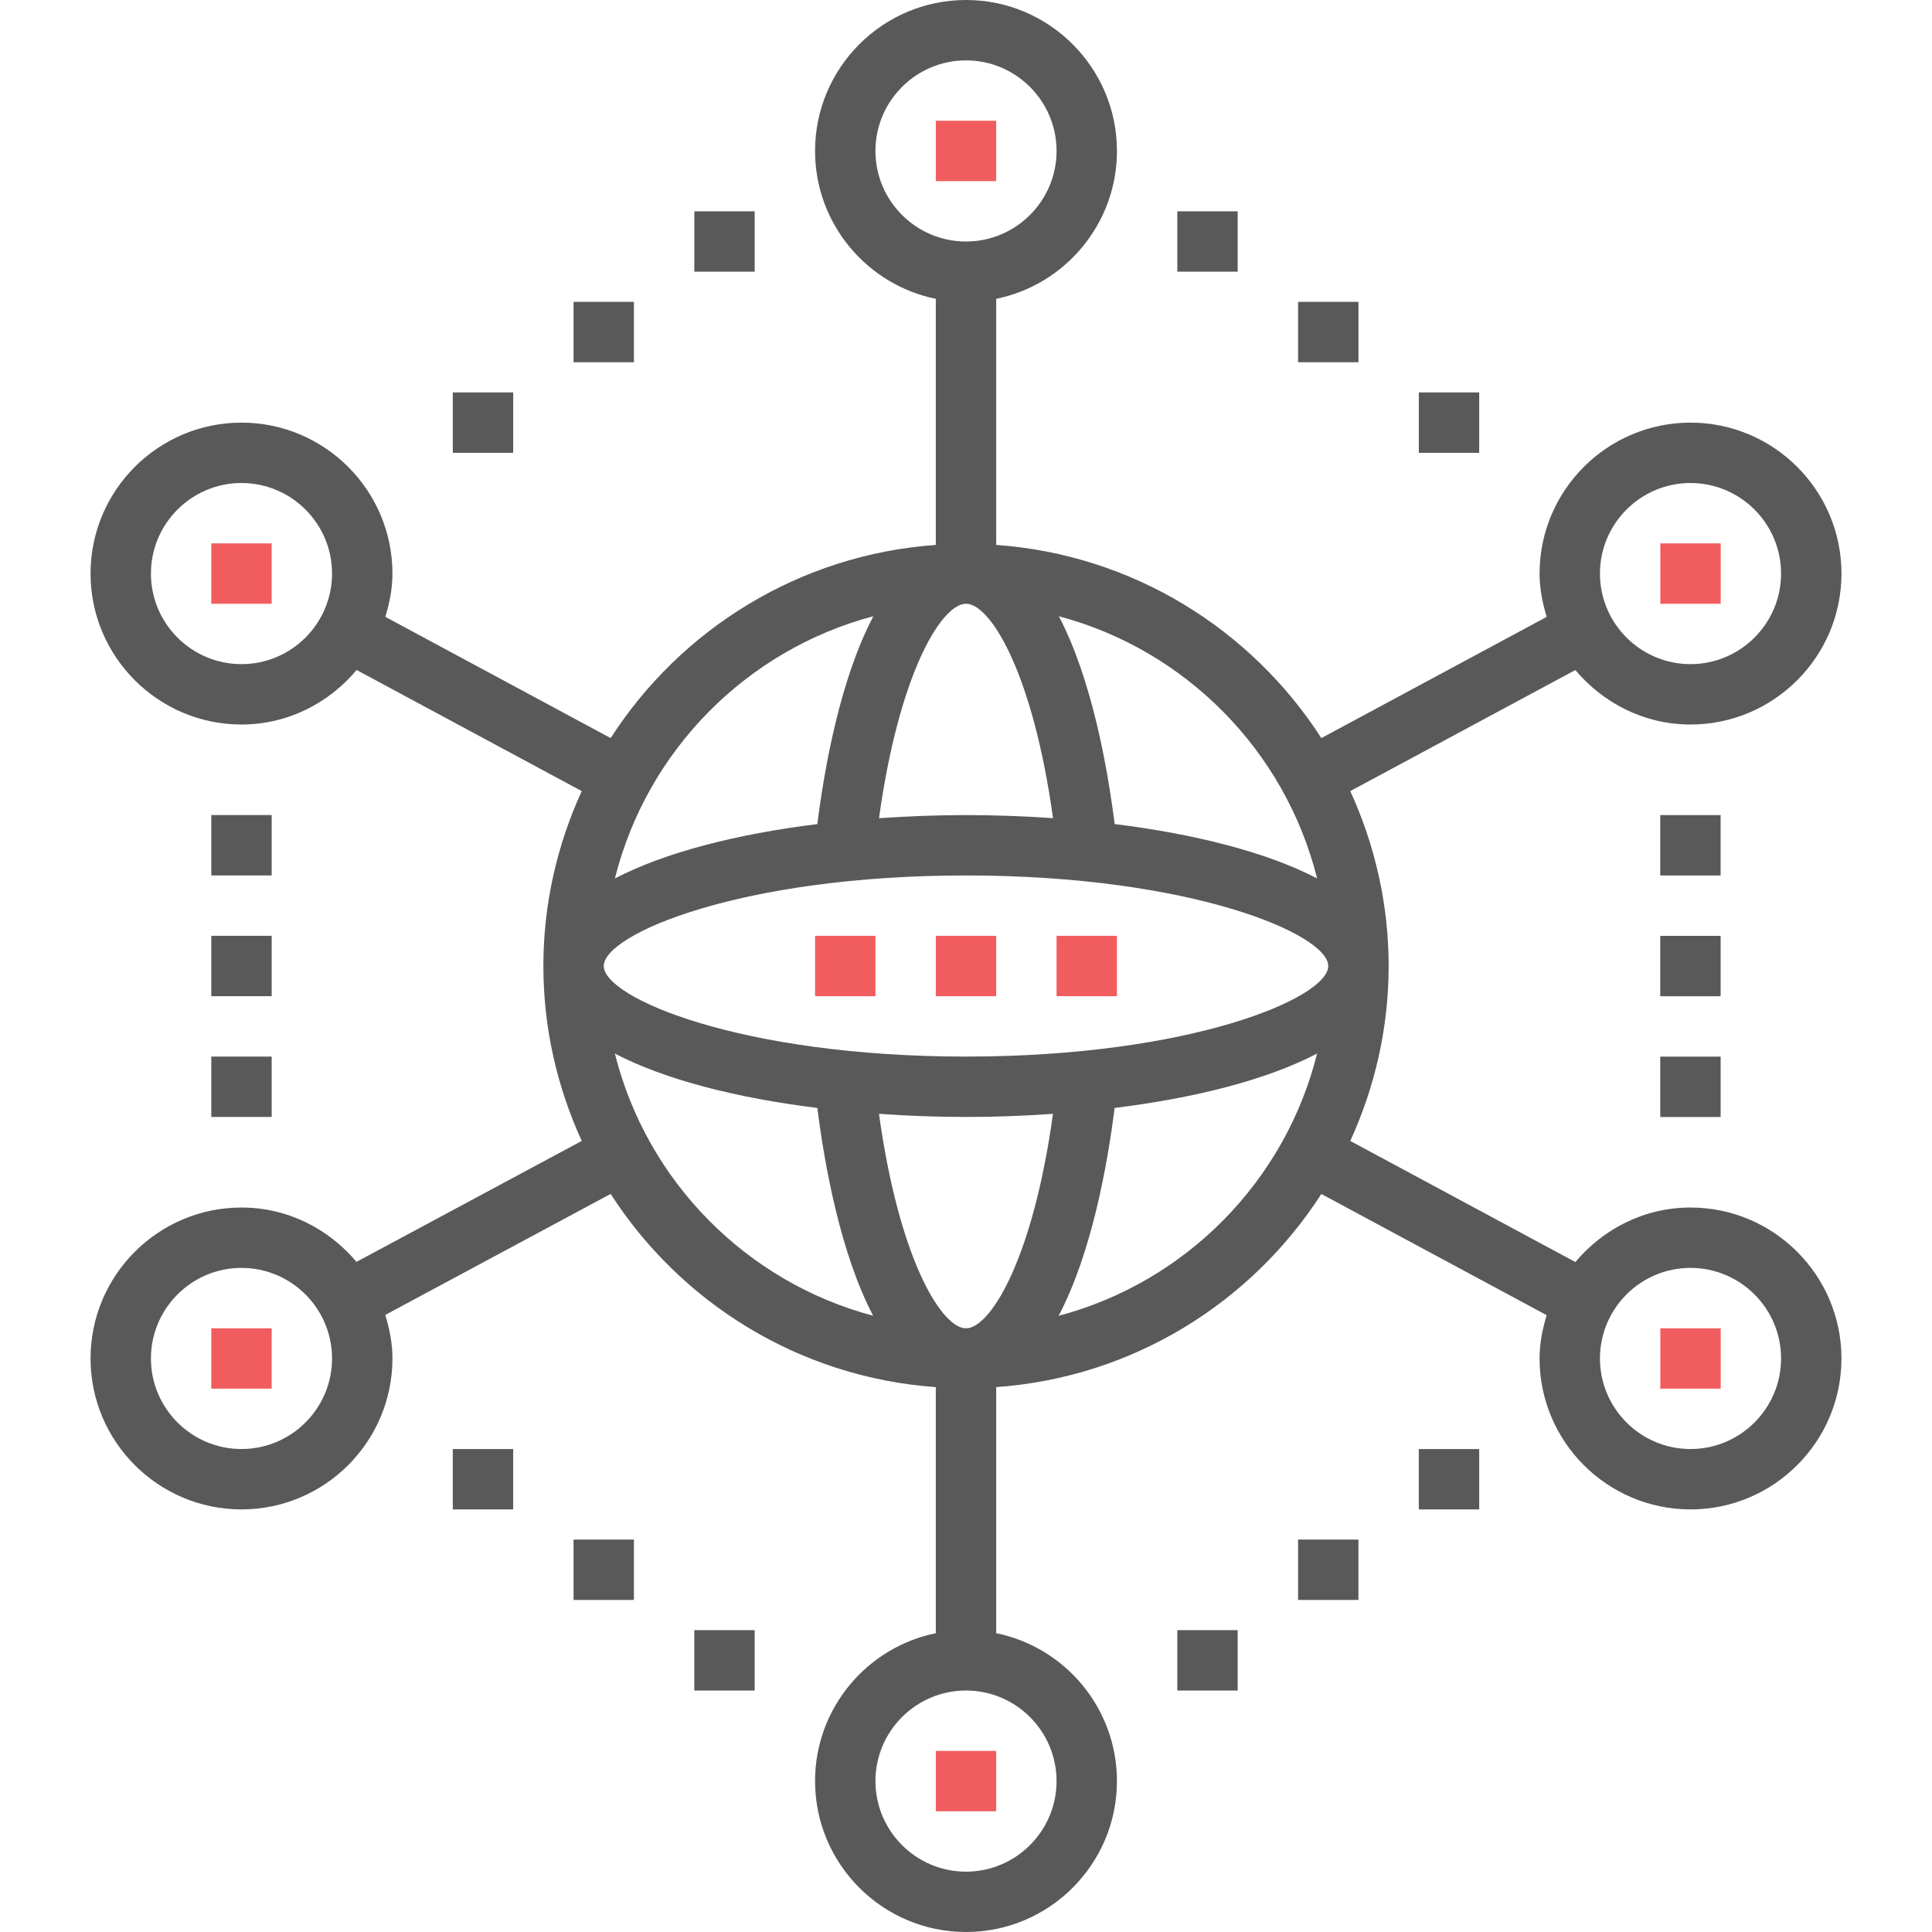
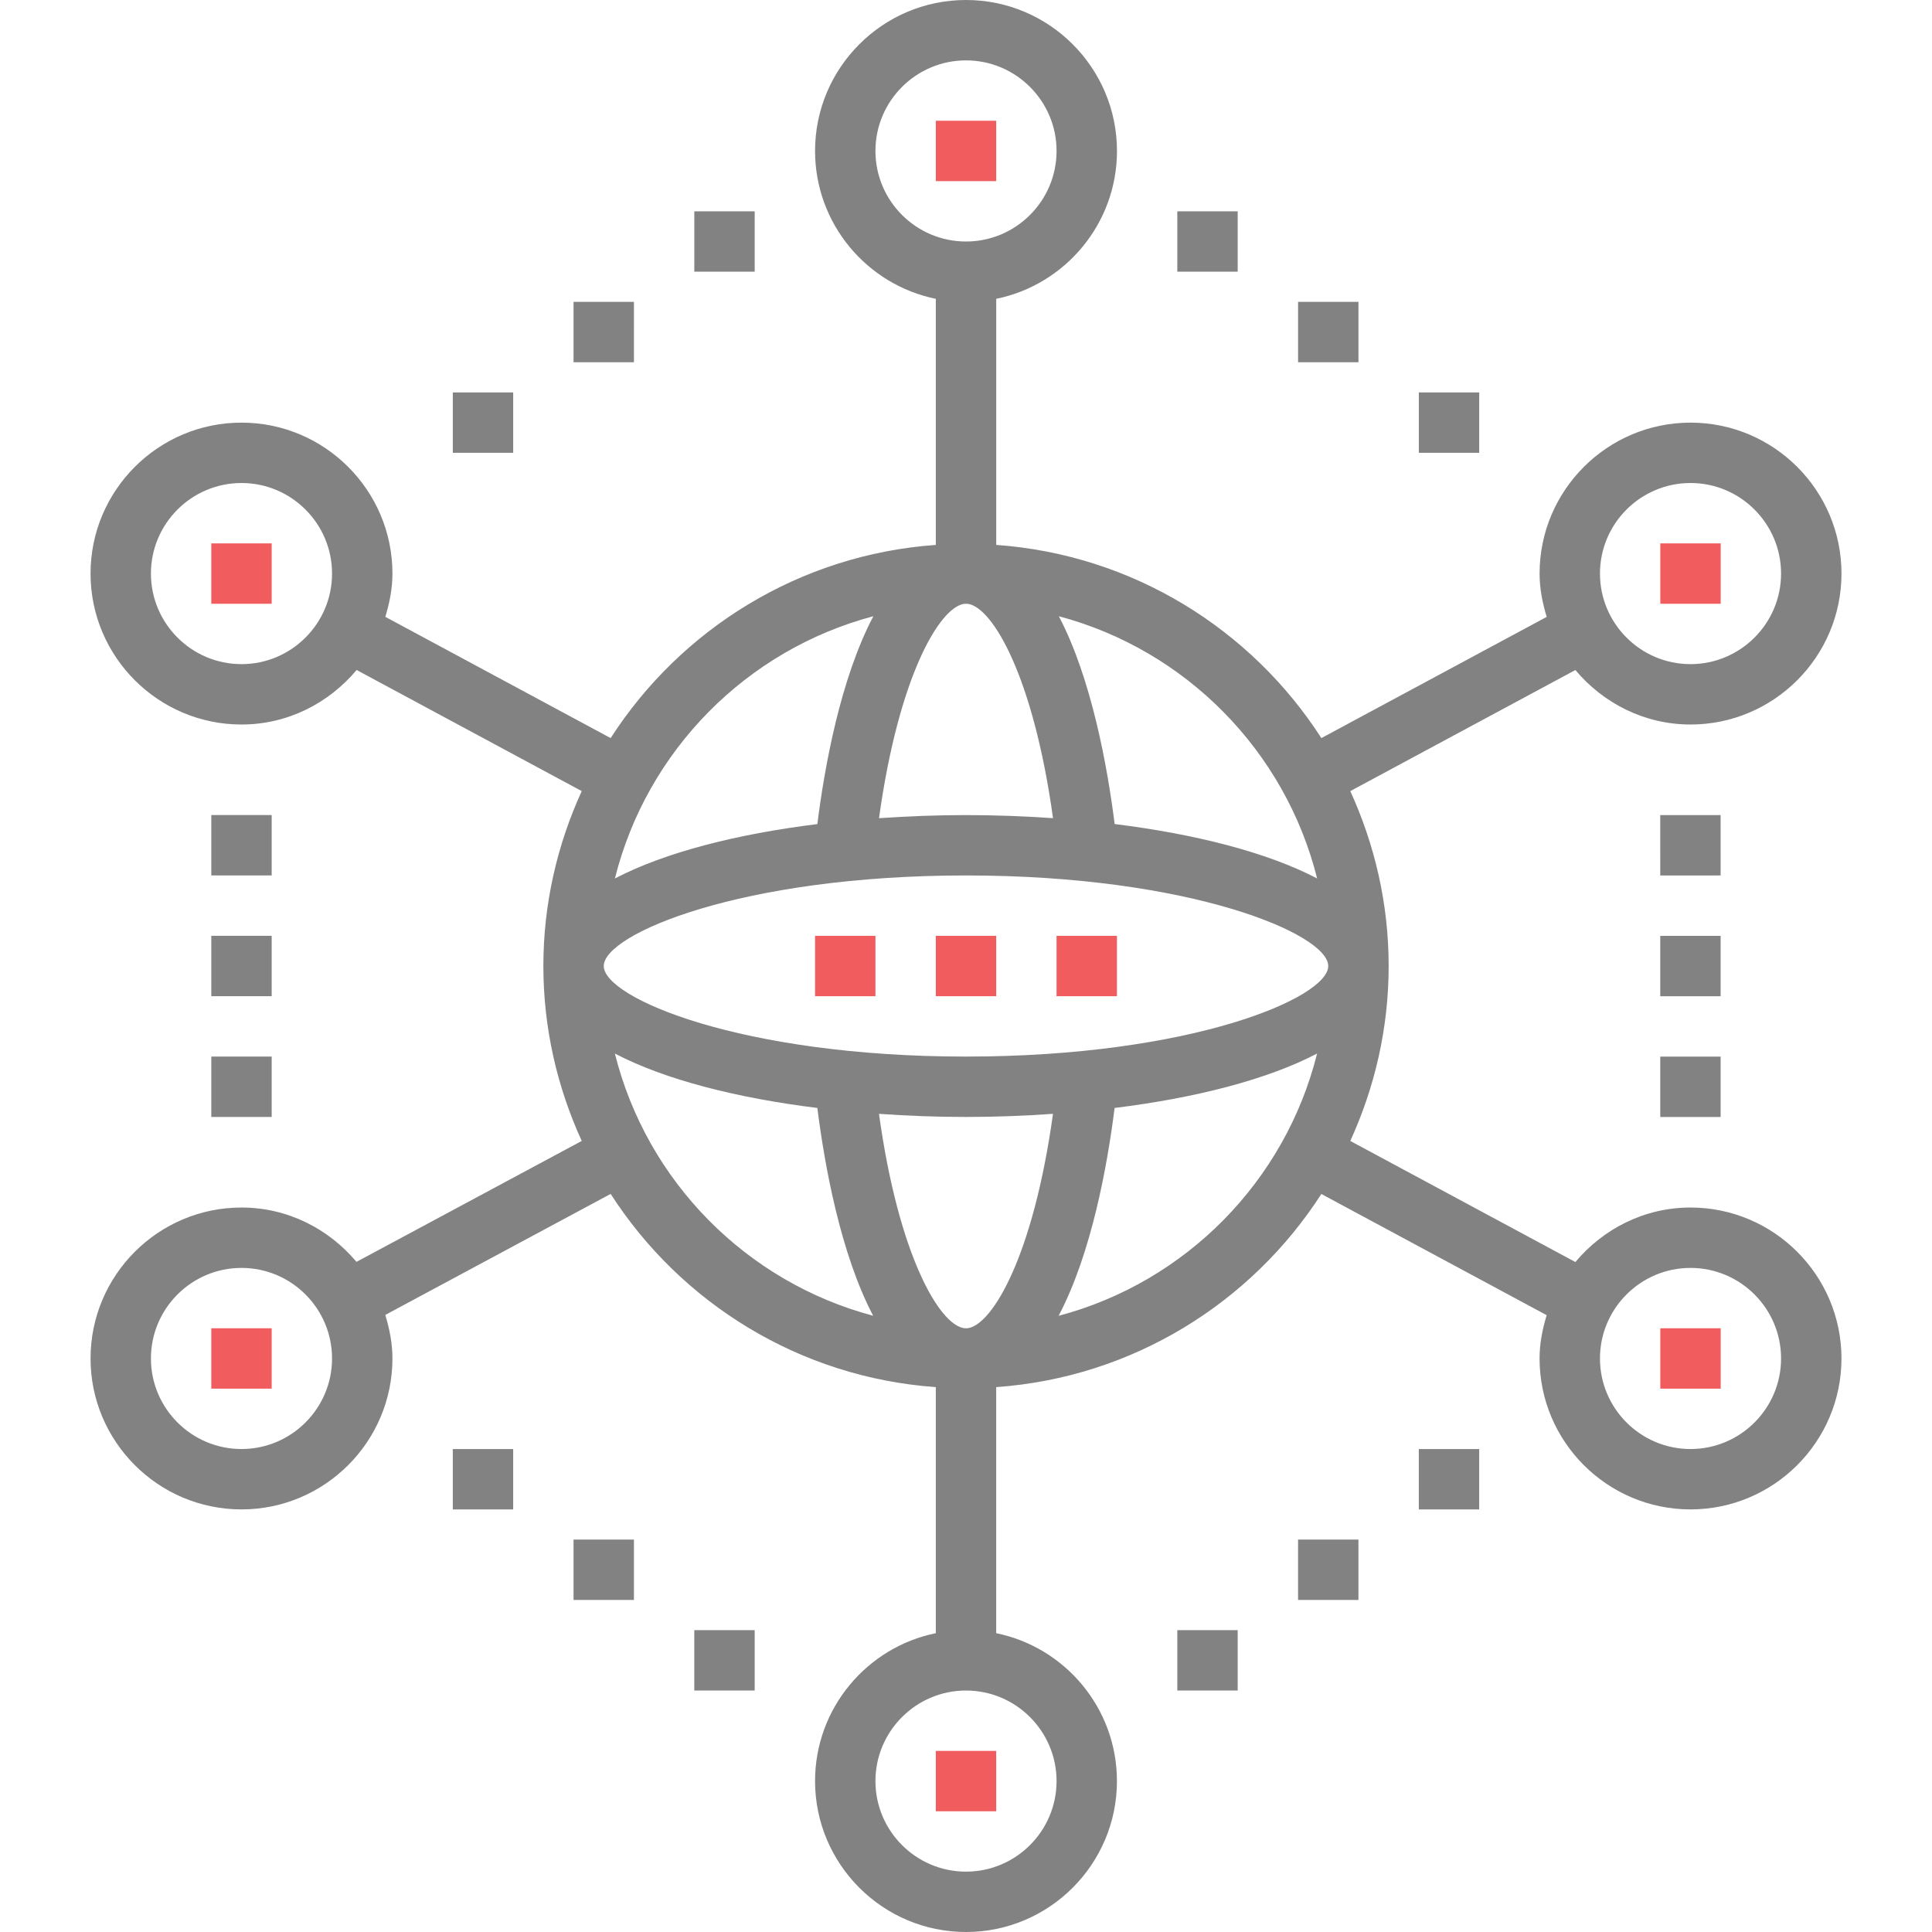
- <svg xmlns="http://www.w3.org/2000/svg" version="1.1" id="Layer_1" x="0px" y="0px" width="150px" height="150px" viewBox="0 0 150 150" style="enable-background:new 0 0 150 150;" xml:space="preserve">
-   <path style="fill:#59595A;" d="M131.251,93.752c-3.601,0-6.788,1.668-8.939,4.233l-17.476-9.402  c1.892-4.146,2.978-8.734,2.978-13.582c0-4.847-1.086-9.436-2.979-13.58l17.475-9.4c2.154,2.562,5.342,4.23,8.942,4.23  c6.462,0,11.719-5.258,11.719-11.72c0-6.461-5.257-11.718-11.719-11.718s-11.72,5.257-11.72,11.718c0,1.177,0.228,2.291,0.552,3.364  l-17.494,9.41c-5.444-8.456-14.651-14.243-25.245-14.998V23.201c5.342-1.09,9.375-5.822,9.375-11.482C86.719,5.257,81.462,0,75,0  S63.281,5.257,63.281,11.719c0,5.66,4.033,10.393,9.375,11.482v19.106c-10.596,0.755-19.801,6.542-25.245,14.998l-17.494-9.413  c0.324-1.07,0.552-2.185,0.552-3.361c0-6.461-5.258-11.718-11.72-11.718S7.03,38.07,7.03,44.531c0,6.462,5.257,11.72,11.719,11.72  c3.603,0,6.788-1.669,8.939-4.233l17.478,9.403c-1.896,4.145-2.979,8.733-2.979,13.58c0,4.845,1.084,9.435,2.979,13.581  l-17.489,9.389c-2.152-2.558-5.332-4.219-8.928-4.219c-6.462,0-11.719,5.257-11.719,11.719c0,6.461,5.257,11.719,11.719,11.719  s11.72-5.258,11.72-11.719c0-1.184-0.23-2.302-0.556-3.38l17.498-9.396c5.442,8.459,14.651,14.248,25.245,15v19.106  c-5.342,1.088-9.375,5.822-9.375,11.48C63.281,144.743,68.538,150,75,150s11.719-5.257,11.719-11.719  c0-5.658-4.033-10.396-9.375-11.48v-19.106c10.596-0.752,19.801-6.541,25.245-14.995l17.494,9.41  c-0.324,1.068-0.552,2.185-0.552,3.361c0,6.461,5.258,11.719,11.72,11.719s11.719-5.258,11.719-11.719  C142.97,99.009,137.713,93.752,131.251,93.752z M131.251,37.501c3.876,0,7.031,3.154,7.031,7.03c0,3.877-3.155,7.032-7.031,7.032  c-3.877,0-7.031-3.155-7.031-7.032C124.22,40.655,127.374,37.501,131.251,37.501z M18.749,51.563c-3.876,0-7.031-3.155-7.031-7.032  c0-3.876,3.155-7.03,7.031-7.03s7.031,3.154,7.031,7.03C25.78,48.408,22.625,51.563,18.749,51.563z M18.749,112.502  c-3.876,0-7.031-3.155-7.031-7.031c0-3.877,3.155-7.032,7.031-7.032s7.031,3.155,7.031,7.032  C25.78,109.347,22.625,112.502,18.749,112.502z M75,82.032c-17.447,0-28.125-4.552-28.125-7.031S57.553,67.97,75,67.97  s28.125,4.552,28.125,7.031S92.447,82.032,75,82.032z M75.152,103.12c-0.033,0-0.063,0.004-0.096,0.004l-0.139-0.003  c-0.023,0-0.047-0.001-0.07-0.001c-1.908-0.277-5.079-5.616-6.603-16.642c2.228,0.158,4.491,0.242,6.755,0.242  s4.527-0.084,6.755-0.242C80.229,97.492,77.067,102.827,75.152,103.12z M74.843,46.883c0.04,0,0.079-0.005,0.12-0.005h0.094  c0.034,0,0.067,0.005,0.1,0.005c1.908,0.286,5.075,5.622,6.599,16.639c-2.228-0.152-4.491-0.239-6.755-0.239  s-4.527,0.087-6.755,0.241C69.769,52.522,72.926,47.183,74.843,46.883z M102.261,68.202c-3.894-2.034-9.485-3.45-15.72-4.224  c-0.556-4.426-1.791-11.288-4.332-16.133C92.061,50.466,99.785,58.295,102.261,68.202z M67.969,11.719  c0-3.877,3.155-7.031,7.031-7.031s7.031,3.154,7.031,7.031S78.876,18.751,75,18.751S67.969,15.596,67.969,11.719z M67.807,47.844  c-2.555,4.847-3.792,11.712-4.348,16.137c-6.234,0.773-11.824,2.189-15.718,4.224C50.217,58.287,57.949,50.457,67.807,47.844z   M47.739,81.798c3.893,2.035,9.485,3.452,15.72,4.224c0.558,4.425,1.791,11.288,4.332,16.133  C57.937,99.536,50.215,91.71,47.739,81.798z M82.031,138.283c0,3.877-3.155,7.032-7.031,7.032s-7.031-3.155-7.031-7.032  c0-3.876,3.155-7.031,7.031-7.031S82.031,134.407,82.031,138.283z M82.19,102.161c2.558-4.847,3.793-11.715,4.348-16.14  c6.235-0.771,11.829-2.188,15.721-4.224C99.785,91.717,92.051,99.548,82.19,102.161z M131.251,112.502  c-3.877,0-7.031-3.155-7.031-7.031c0-3.877,3.154-7.032,7.031-7.032c3.876,0,7.031,3.155,7.031,7.032  C138.282,109.347,135.127,112.502,131.251,112.502z M21.093,67.97h-4.688v-4.688h4.688V67.97z M16.405,72.657h4.688v4.688h-4.688  V72.657z M16.405,82.032h4.688v4.688h-4.688V82.032z M128.902,82.035h4.687v4.688h-4.687V82.035z M133.589,77.347h-4.687V72.66  h4.687V77.347z M133.589,67.97l-4.687,0.002l-0.002-4.687l4.688-0.003L133.589,67.97z M39.844,35.156h-4.688v-4.688h4.688V35.156z   M49.219,28.126H44.53v-4.688h4.688V28.126z M58.594,21.094h-4.688v-4.688h4.688V21.094z M114.845,35.156h-4.688v-4.688h4.688  V35.156z M105.47,28.126h-4.688v-4.688h4.688V28.126z M96.094,21.094h-4.688v-4.688h4.688V21.094z M35.155,112.502h4.688v4.688  h-4.688V112.502z M44.53,119.533h4.688v4.688H44.53V119.533z M53.905,126.564h4.688v4.688h-4.688V126.564z M110.156,112.502h4.688  v4.688h-4.688V112.502z M100.781,119.533h4.688v4.688h-4.688V119.533z M91.406,126.564h4.688v4.688h-4.688V126.564z" />
-   <rect x="63.281" y="72.657" style="fill:#F15D5E;" width="4.688" height="4.688" />
-   <rect x="72.656" y="72.657" style="fill:#F15D5E;" width="4.688" height="4.688" />
-   <rect x="82.031" y="72.657" style="fill:#F15D5E;" width="4.688" height="4.688" />
-   <rect x="72.656" y="9.375" style="fill:#F15D5E;" width="4.688" height="4.688" />
-   <rect x="72.656" y="135.939" style="fill:#F15D5E;" width="4.688" height="4.688" />
-   <rect x="16.405" y="42.188" style="fill:#F15D5E;" width="4.688" height="4.688" />
-   <rect x="128.906" y="42.188" style="fill:#F15D5E;" width="4.688" height="4.688" />
-   <rect x="16.405" y="103.127" style="fill:#F15D5E;" width="4.688" height="4.688" />
-   <rect x="128.906" y="103.127" style="fill:#F15D5E;" width="4.688" height="4.688" />
+ <svg xmlns="http://www.w3.org/2000/svg" version="1.1" id="Layer_1" x="0px" y="0px" width="150px" height="150px" viewBox="0 0 150 150" enable-background="new 0 0 150 150" xml:space="preserve">
+   <path fill="#828282" d="M131.251,93.752c-3.601,0-6.788,1.668-8.938,4.232l-17.477-9.401c1.893-4.146,2.979-8.733,2.979-13.582  c0-4.847-1.086-9.436-2.979-13.58l17.476-9.4c2.153,2.562,5.342,4.23,8.941,4.23c6.462,0,11.719-5.258,11.719-11.72  c0-6.461-5.257-11.718-11.719-11.718s-11.72,5.257-11.72,11.718c0,1.177,0.228,2.291,0.552,3.364l-17.494,9.41  c-5.443-8.456-14.65-14.243-25.244-14.998V23.201c5.342-1.09,9.375-5.822,9.375-11.482C86.719,5.257,81.462,0,75,0  S63.281,5.257,63.281,11.719c0,5.66,4.033,10.393,9.375,11.482v19.106c-10.596,0.755-19.801,6.542-25.245,14.998l-17.494-9.413  c0.324-1.07,0.552-2.185,0.552-3.361c0-6.461-5.258-11.718-11.72-11.718S7.03,38.07,7.03,44.531c0,6.462,5.257,11.72,11.719,11.72  c3.603,0,6.788-1.669,8.939-4.233l17.478,9.403c-1.896,4.145-2.979,8.733-2.979,13.58c0,4.845,1.084,9.435,2.979,13.581  l-17.489,9.389c-2.152-2.558-5.332-4.219-8.928-4.219c-6.462,0-11.719,5.257-11.719,11.719c0,6.461,5.257,11.719,11.719,11.719  s11.72-5.258,11.72-11.719c0-1.184-0.23-2.302-0.556-3.38l17.498-9.396c5.442,8.459,14.651,14.248,25.245,15v19.105  c-5.342,1.088-9.375,5.822-9.375,11.48C63.281,144.743,68.538,150,75,150s11.719-5.257,11.719-11.719  c0-5.658-4.033-10.396-9.375-11.48v-19.105c10.596-0.752,19.801-6.541,25.245-14.995l17.494,9.409  c-0.324,1.068-0.552,2.186-0.552,3.361c0,6.461,5.258,11.719,11.72,11.719s11.72-5.258,11.72-11.719  C142.971,99.009,137.713,93.752,131.251,93.752z M131.251,37.501c3.876,0,7.031,3.154,7.031,7.03c0,3.877-3.155,7.032-7.031,7.032  c-3.877,0-7.03-3.155-7.03-7.032C124.221,40.655,127.374,37.501,131.251,37.501z M18.749,51.563c-3.876,0-7.031-3.155-7.031-7.032  c0-3.876,3.155-7.03,7.031-7.03s7.031,3.154,7.031,7.03C25.78,48.408,22.625,51.563,18.749,51.563z M18.749,112.502  c-3.876,0-7.031-3.154-7.031-7.031s3.155-7.031,7.031-7.031s7.031,3.154,7.031,7.031S22.625,112.502,18.749,112.502z M75,82.032  c-17.447,0-28.125-4.552-28.125-7.031c0-2.479,10.678-7.031,28.125-7.031c17.447,0,28.125,4.552,28.125,7.031  C103.125,77.48,92.447,82.032,75,82.032z M75.152,103.12c-0.033,0-0.063,0.004-0.096,0.004l-0.139-0.003  c-0.023,0-0.047-0.001-0.07-0.001c-1.908-0.277-5.079-5.616-6.603-16.642c2.228,0.157,4.491,0.242,6.755,0.242  c2.265,0,4.526-0.085,6.755-0.242C80.229,97.492,77.066,102.827,75.152,103.12z M74.843,46.883c0.04,0,0.079-0.005,0.12-0.005h0.094  c0.034,0,0.067,0.005,0.1,0.005c1.907,0.286,5.075,5.622,6.599,16.639c-2.229-0.152-4.49-0.239-6.755-0.239  c-2.264,0-4.527,0.087-6.755,0.241C69.769,52.522,72.926,47.183,74.843,46.883z M102.262,68.202  c-3.895-2.034-9.486-3.45-15.721-4.224c-0.557-4.426-1.791-11.288-4.332-16.133C92.061,50.466,99.785,58.295,102.262,68.202z   M67.969,11.719c0-3.877,3.155-7.031,7.031-7.031s7.031,3.154,7.031,7.031c0,3.877-3.155,7.032-7.031,7.032  S67.969,15.596,67.969,11.719z M67.807,47.844c-2.555,4.847-3.792,11.712-4.348,16.137c-6.234,0.773-11.824,2.189-15.718,4.224  C50.217,58.287,57.949,50.457,67.807,47.844z M47.739,81.798c3.893,2.035,9.485,3.452,15.72,4.224  c0.558,4.426,1.791,11.289,4.332,16.133C57.937,99.536,50.215,91.71,47.739,81.798z M82.031,138.283  c0,3.877-3.155,7.031-7.031,7.031s-7.031-3.154-7.031-7.031c0-3.876,3.155-7.031,7.031-7.031S82.031,134.407,82.031,138.283z   M82.189,102.161c2.559-4.847,3.793-11.716,4.349-16.14c6.235-0.771,11.829-2.188,15.721-4.225  C99.785,91.717,92.051,99.548,82.189,102.161z M131.251,112.502c-3.877,0-7.03-3.154-7.03-7.031s3.153-7.031,7.03-7.031  c3.876,0,7.031,3.154,7.031,7.031S135.127,112.502,131.251,112.502z M21.093,67.97h-4.688v-4.688h4.688V67.97z M16.405,72.657h4.688  v4.688h-4.688V72.657z M16.405,82.032h4.688v4.688h-4.688V82.032z M128.902,82.035h4.687v4.688h-4.687V82.035z M133.589,77.348  h-4.687V72.66h4.687V77.348z M133.589,67.97l-4.687,0.002l-0.002-4.687l4.688-0.003L133.589,67.97z M39.844,35.156h-4.688v-4.688  h4.688V35.156z M49.219,28.126H44.53v-4.688h4.688L49.219,28.126L49.219,28.126z M58.594,21.094h-4.688v-4.688h4.688V21.094z   M114.846,35.156h-4.688v-4.688h4.688V35.156z M105.471,28.126h-4.688v-4.688h4.688V28.126z M96.094,21.094h-4.688v-4.688h4.688  V21.094z M35.155,112.502h4.688v4.688h-4.688V112.502z M44.53,119.533h4.688v4.688H44.53V119.533z M53.905,126.564h4.688v4.688  h-4.688V126.564z M110.156,112.502h4.688v4.688h-4.688V112.502z M100.781,119.533h4.688v4.688h-4.688V119.533z M91.406,126.564  h4.688v4.688h-4.688V126.564z" />
+   <rect x="63.281" y="72.657" fill="#F15D5E" width="4.688" height="4.688" />
+   <rect x="72.656" y="72.657" fill="#F15D5E" width="4.688" height="4.688" />
+   <rect x="82.031" y="72.657" fill="#F15D5E" width="4.688" height="4.688" />
+   <rect x="72.656" y="9.375" fill="#F15D5E" width="4.688" height="4.688" />
+   <rect x="72.656" y="135.939" fill="#F15D5E" width="4.688" height="4.688" />
+   <rect x="16.405" y="42.188" fill="#F15D5E" width="4.688" height="4.688" />
+   <rect x="128.906" y="42.188" fill="#F15D5E" width="4.688" height="4.688" />
+   <rect x="16.405" y="103.127" fill="#F15D5E" width="4.688" height="4.688" />
+   <rect x="128.906" y="103.127" fill="#F15D5E" width="4.688" height="4.688" />
</svg>
